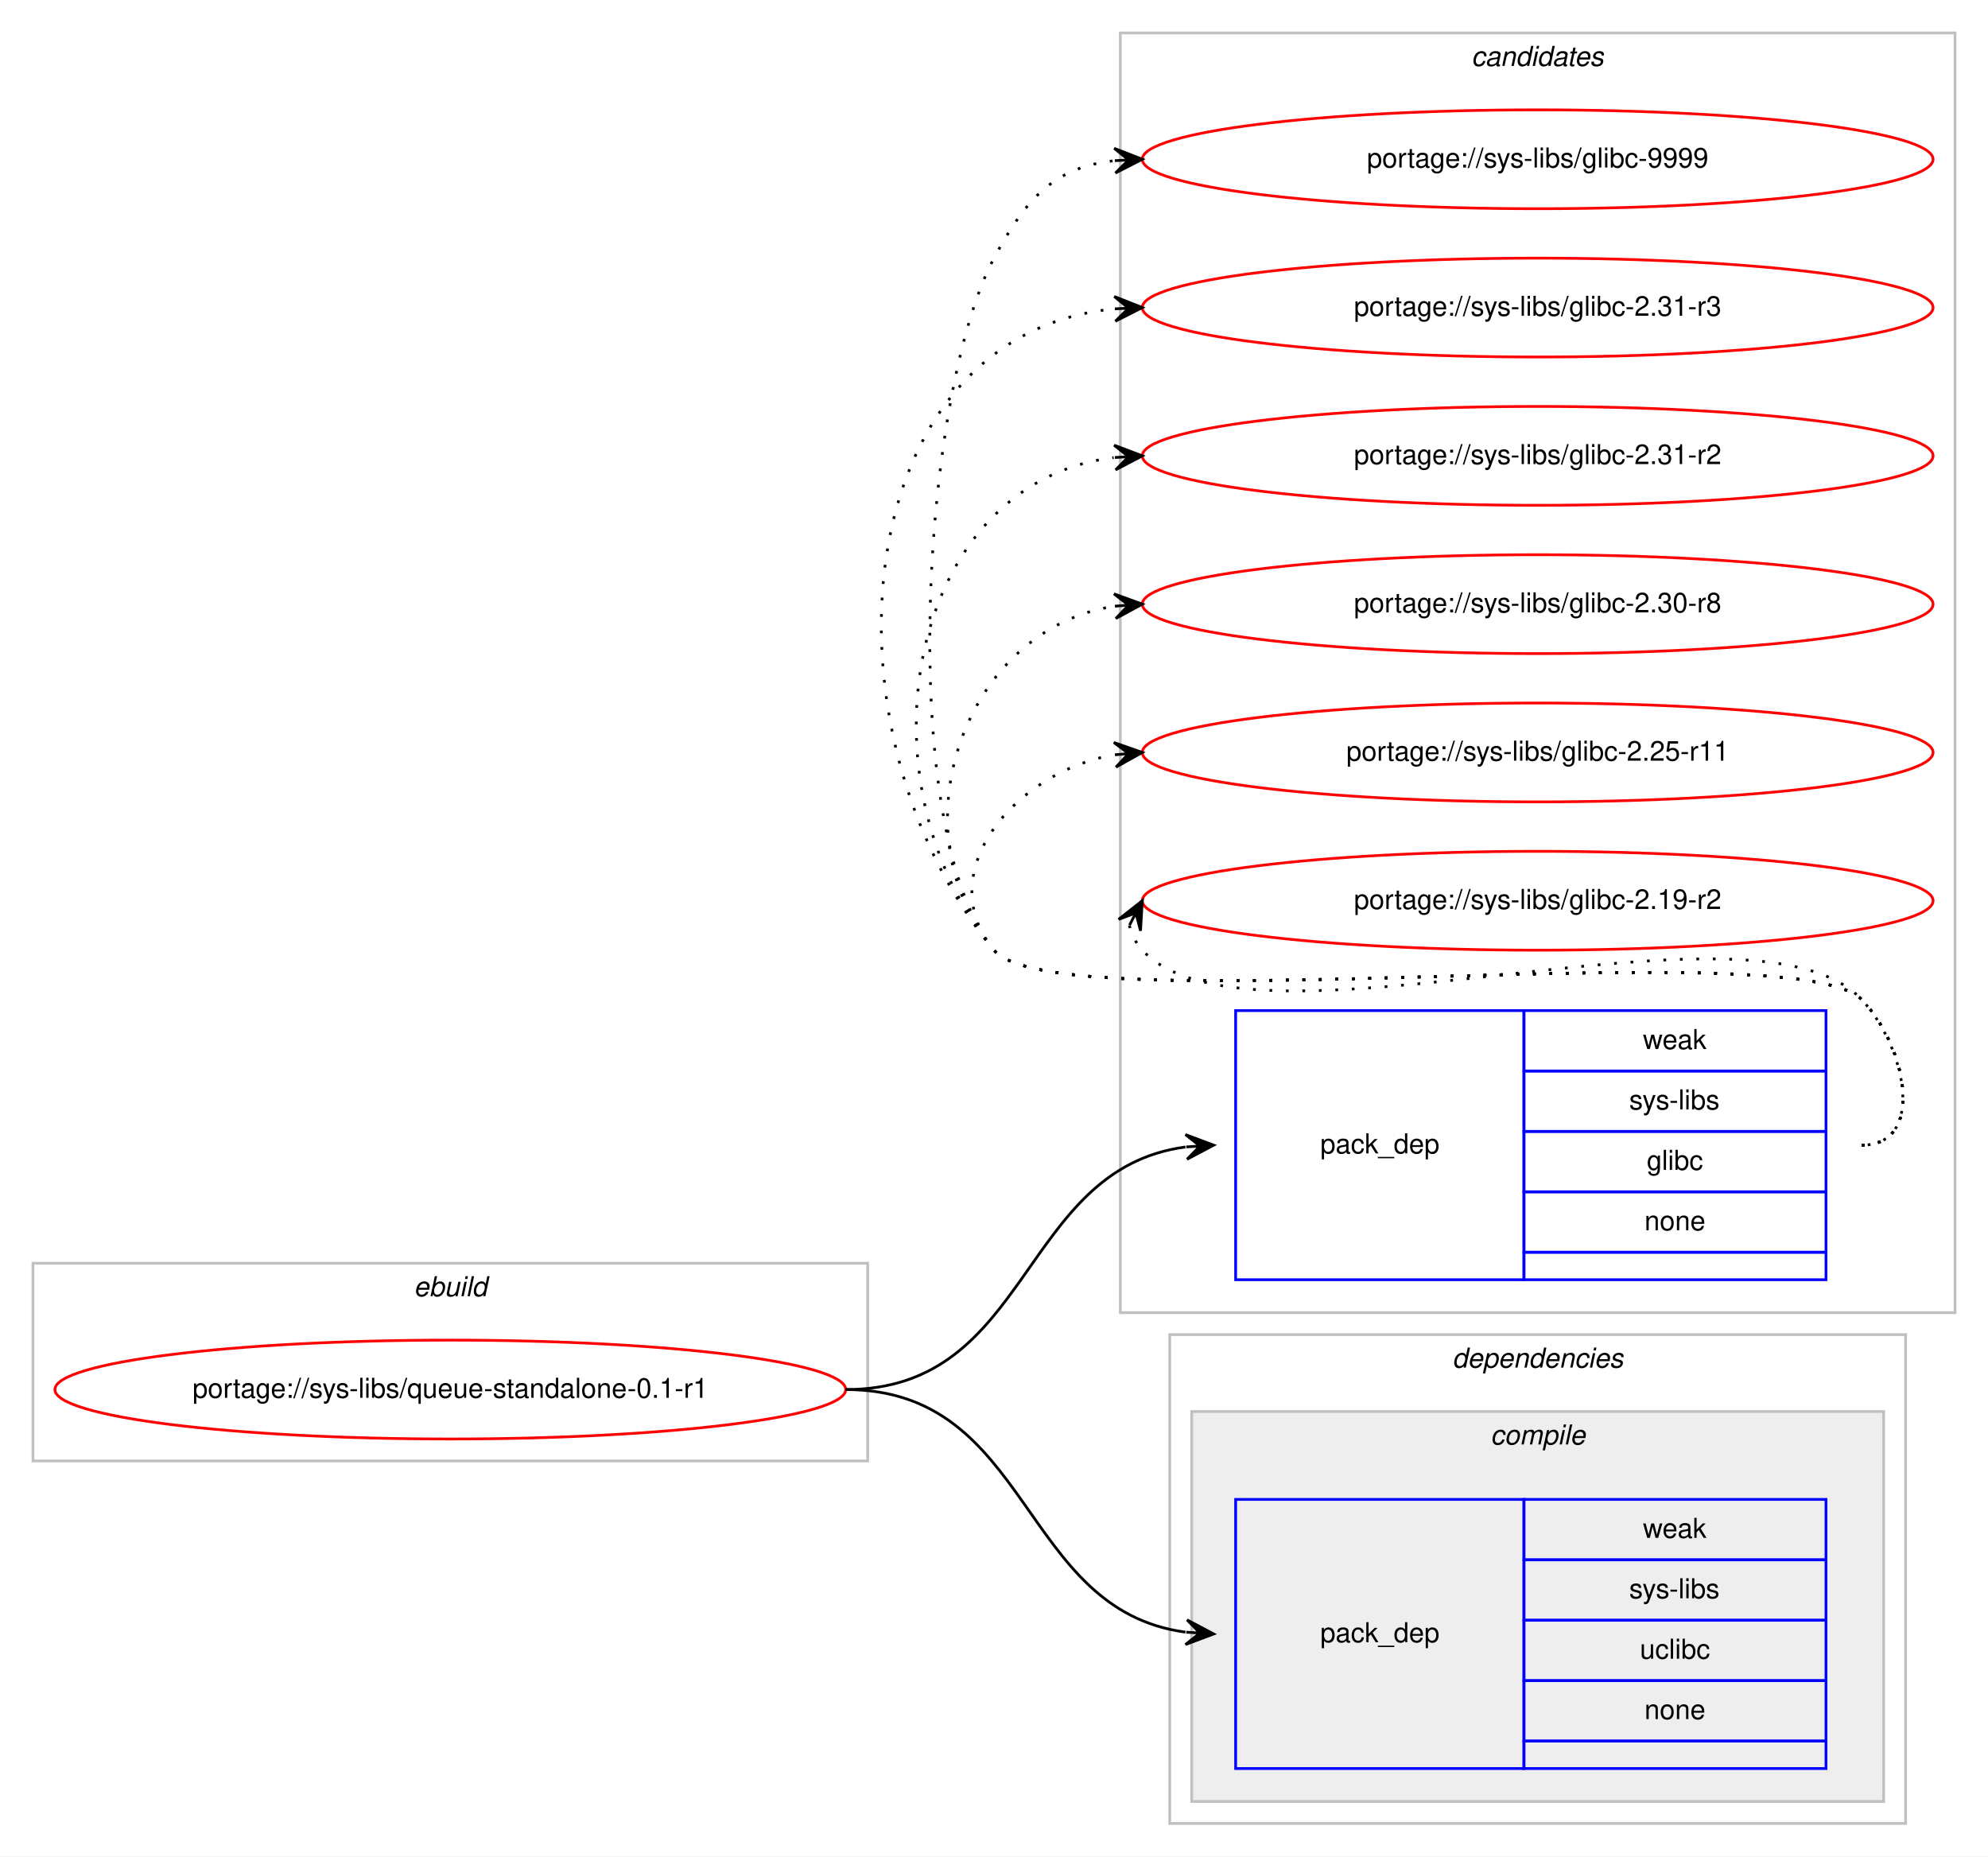
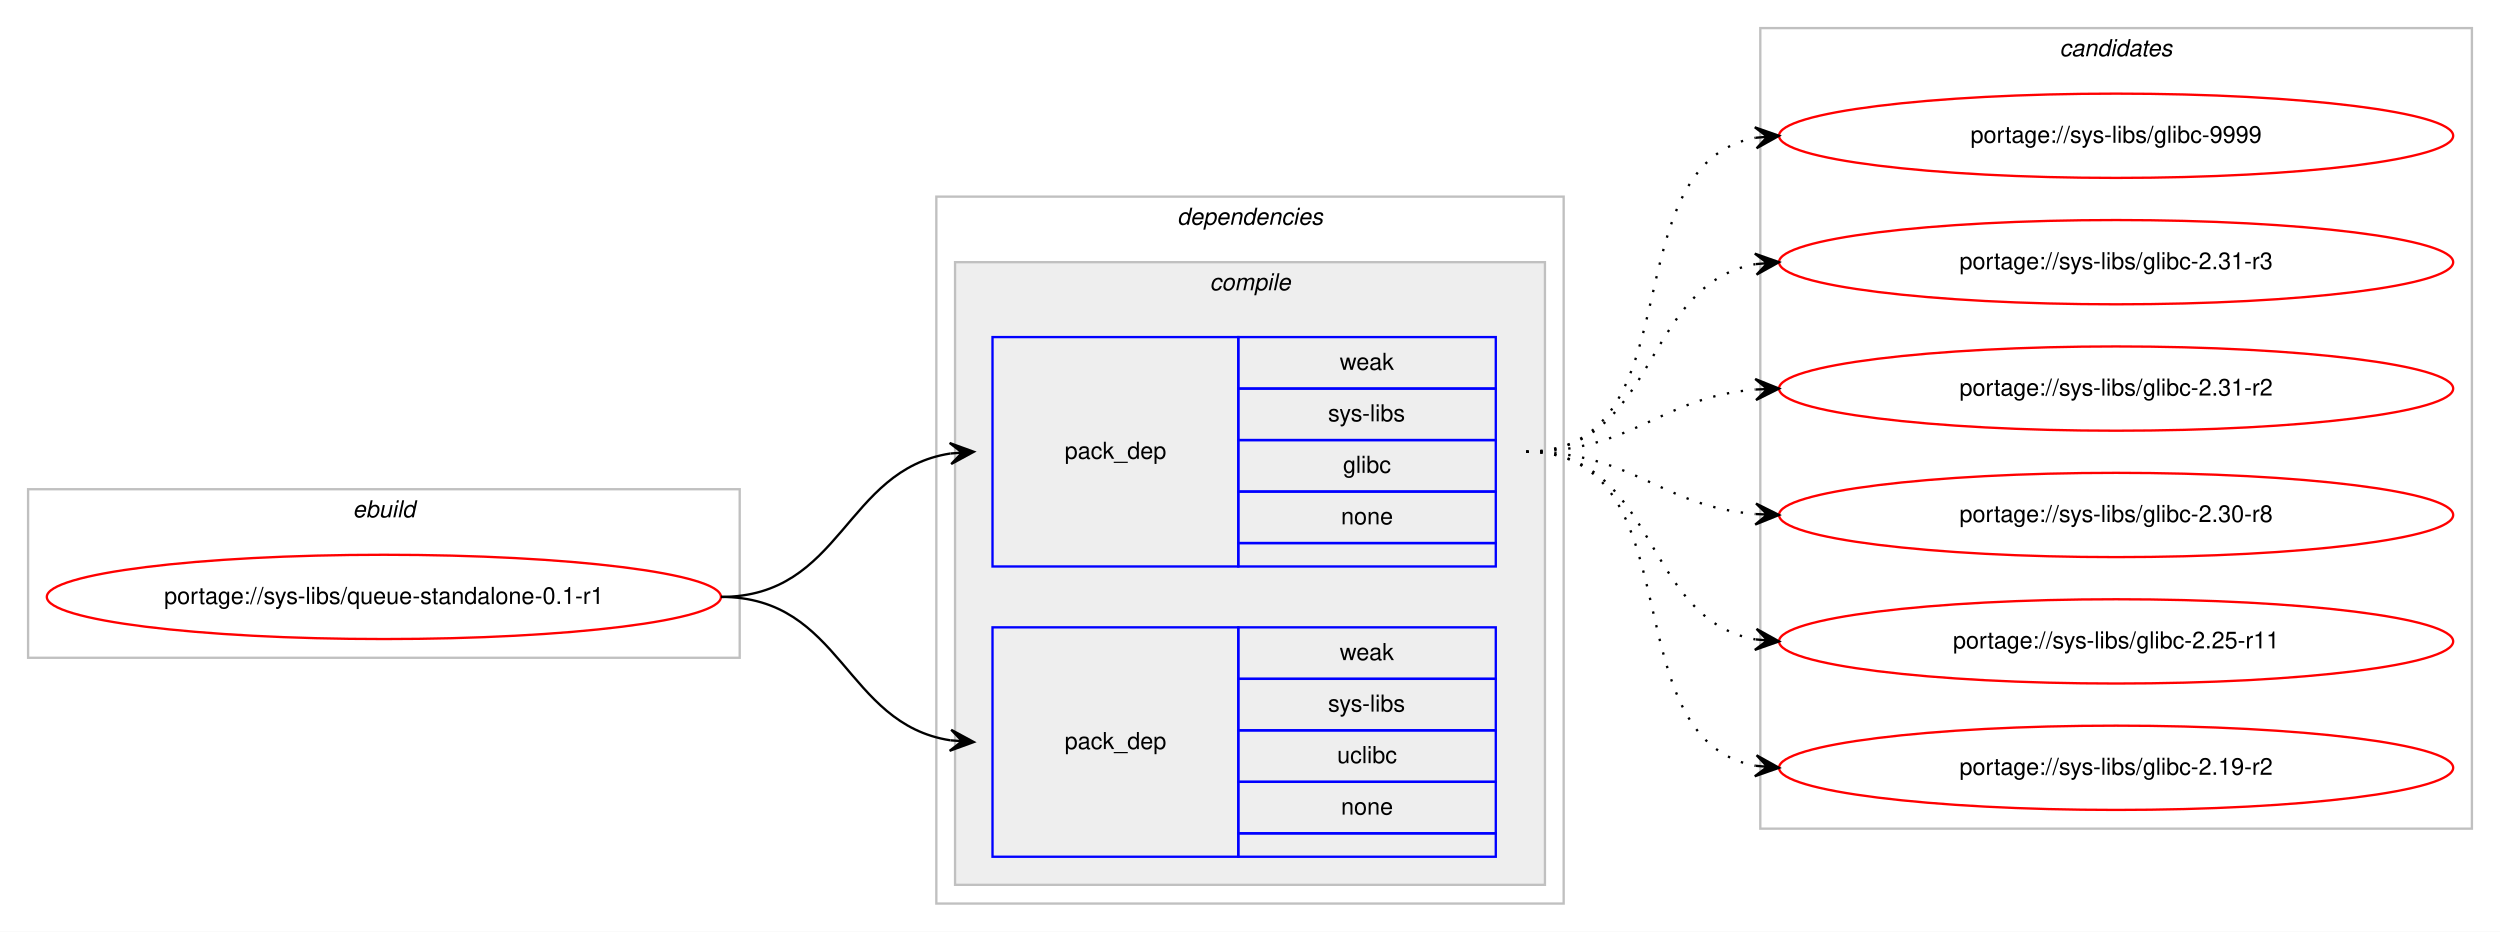
- <svg xmlns="http://www.w3.org/2000/svg" xmlns:xlink="http://www.w3.org/1999/xlink" width="724pt" height="676pt" viewBox="0.00 0.00 724.00 676.00">
-   <g id="graph0" class="graph" transform="scale(1 1) rotate(0) translate(4 672)">
-     <polygon fill="#ffffff" stroke="transparent" points="-4,4 -4,-672 720,-672 720,4 -4,4" />
-     <g id="clust8" class="cluster">
-       <polygon fill="none" stroke="#c0c0c0" points="404,-194 404,-660 708,-660 708,-194 404,-194" />
-       <text text-anchor="start" x="531.824" y="-648" font-family="Helvetica,sans-Serif" font-style="italic" font-size="10.00" fill="#000000">candidates</text>
-     </g>
+ <svg xmlns="http://www.w3.org/2000/svg" xmlns:xlink="http://www.w3.org/1999/xlink" width="1068pt" height="398pt" viewBox="0.00 0.00 1068.00 398.00">
+   <g id="graph0" class="graph" transform="scale(1 1) rotate(0) translate(4 394)">
+     <polygon fill="#ffffff" stroke="transparent" points="-4,4 -4,-394 1064,-394 1064,4 -4,4" />
    <g id="clust1" class="cluster">
-       <polygon fill="none" stroke="#c0c0c0" points="8,-140 8,-212 312,-212 312,-140 8,-140" />
-       <text text-anchor="start" x="146.663" y="-200" font-family="Helvetica,sans-Serif" font-style="italic" font-size="10.00" fill="#000000">ebuild</text>
+       <polygon fill="none" stroke="#c0c0c0" points="8,-113 8,-185 312,-185 312,-113 8,-113" />
+       <text text-anchor="start" x="146.663" y="-173" font-family="Helvetica,sans-Serif" font-style="italic" font-size="10.00" fill="#000000">ebuild</text>
    </g>
    <g id="clust2" class="cluster">
-       <polygon fill="none" stroke="#c0c0c0" points="422,-8 422,-186 690,-186 690,-8 422,-8" />
-       <text text-anchor="start" x="524.875" y="-174" font-family="Helvetica,sans-Serif" font-style="italic" font-size="10.00" fill="#000000">dependencies</text>
+       <polygon fill="none" stroke="#c0c0c0" points="396,-8 396,-310 664,-310 664,-8 396,-8" />
+       <text text-anchor="start" x="498.875" y="-298" font-family="Helvetica,sans-Serif" font-style="italic" font-size="10.00" fill="#000000">dependencies</text>
    </g>
    <g id="clust3" class="cluster">
-       <polygon fill="#eeeeee" stroke="#c0c0c0" points="430,-16 430,-158 682,-158 682,-16 430,-16" />
-       <text text-anchor="start" x="538.778" y="-146" font-family="Helvetica,sans-Serif" font-style="italic" font-size="10.00" fill="#000000">compile</text>
+       <polygon fill="#eeeeee" stroke="#c0c0c0" points="404,-16 404,-282 656,-282 656,-16 404,-16" />
+       <text text-anchor="start" x="512.778" y="-270" font-family="Helvetica,sans-Serif" font-style="italic" font-size="10.00" fill="#000000">compile</text>
+     </g>
+     <g id="clust8" class="cluster">
+       <polygon fill="none" stroke="#c0c0c0" points="748,-40 748,-382 1052,-382 1052,-40 748,-40" />
+       <text text-anchor="start" x="875.824" y="-370" font-family="Helvetica,sans-Serif" font-style="italic" font-size="10.00" fill="#000000">candidates</text>
    </g>
    <g id="node1" class="node">
      <g id="a_node1">
        <a xlink:href="../sys-libs/queue-standalone-0.1-r1.svg" xlink:title="portage://sys-libs/queue-standalone-0.1-r1">
-           <ellipse fill="none" stroke="#ff0000" cx="160" cy="-166" rx="144" ry="18" />
-           <text text-anchor="middle" x="160" y="-163" font-family="Helvetica,sans-Serif" font-size="10.00" fill="#000000">portage://sys-libs/queue-standalone-0.1-r1</text>
+           <ellipse fill="none" stroke="#ff0000" cx="160" cy="-139" rx="144" ry="18" />
+           <text text-anchor="middle" x="160" y="-136" font-family="Helvetica,sans-Serif" font-size="10.00" fill="#000000">portage://sys-libs/queue-standalone-0.1-r1</text>
        </a>
      </g>
    </g>
    <g id="node2" class="node">
-       <polygon fill="none" stroke="#0000ff" points="446,-206 446,-304 551,-304 551,-206 446,-206" />
-       <text text-anchor="start" x="476.823" y="-252" font-family="Helvetica,sans-Serif" font-size="10.00" fill="#000000">pack_dep</text>
-       <polygon fill="none" stroke="#0000ff" points="551,-282 551,-304 661,-304 661,-282 551,-282" />
-       <text text-anchor="start" x="594.332" y="-290" font-family="Helvetica,sans-Serif" font-size="10.00" fill="#000000">weak</text>
-       <polygon fill="none" stroke="#0000ff" points="551,-260 551,-282 661,-282 661,-260 551,-260" />
-       <text text-anchor="start" x="589.337" y="-268" font-family="Helvetica,sans-Serif" font-size="10.00" fill="#000000">sys-libs</text>
-       <polygon fill="none" stroke="#0000ff" points="551,-238 551,-260 661,-260 661,-238 551,-238" />
-       <text text-anchor="start" x="595.722" y="-246" font-family="Helvetica,sans-Serif" font-size="10.00" fill="#000000">glibc</text>
-       <polygon fill="none" stroke="#0000ff" points="551,-216 551,-238 661,-238 661,-216 551,-216" />
-       <text text-anchor="start" x="594.882" y="-224" font-family="Helvetica,sans-Serif" font-size="10.00" fill="#000000">none</text>
-       <polygon fill="none" stroke="#0000ff" points="551,-206 551,-216 661,-216 661,-206 551,-206" />
+       <polygon fill="none" stroke="#0000ff" points="420,-152 420,-250 525,-250 525,-152 420,-152" />
+       <text text-anchor="start" x="450.823" y="-198" font-family="Helvetica,sans-Serif" font-size="10.00" fill="#000000">pack_dep</text>
+       <polygon fill="none" stroke="#0000ff" points="525,-228 525,-250 635,-250 635,-228 525,-228" />
+       <text text-anchor="start" x="568.332" y="-236" font-family="Helvetica,sans-Serif" font-size="10.00" fill="#000000">weak</text>
+       <polygon fill="none" stroke="#0000ff" points="525,-206 525,-228 635,-228 635,-206 525,-206" />
+       <text text-anchor="start" x="563.337" y="-214" font-family="Helvetica,sans-Serif" font-size="10.00" fill="#000000">sys-libs</text>
+       <polygon fill="none" stroke="#0000ff" points="525,-184 525,-206 635,-206 635,-184 525,-184" />
+       <text text-anchor="start" x="569.722" y="-192" font-family="Helvetica,sans-Serif" font-size="10.00" fill="#000000">glibc</text>
+       <polygon fill="none" stroke="#0000ff" points="525,-162 525,-184 635,-184 635,-162 525,-162" />
+       <text text-anchor="start" x="568.882" y="-170" font-family="Helvetica,sans-Serif" font-size="10.00" fill="#000000">none</text>
+       <polygon fill="none" stroke="#0000ff" points="525,-152 525,-162 635,-162 635,-152 525,-152" />
    </g>
    <g id="edge1" class="edge">
-       <path fill="none" stroke="#000000" d="M304,-166C371.864,-166 367.211,-246.19 427.71,-254.335" />
-       <polygon fill="#000000" stroke="#000000" points="438,-255 427.731,-258.845 433.01,-254.677 428.021,-254.355 428.021,-254.355 428.021,-254.355 433.01,-254.677 428.311,-249.864 438,-255 438,-255" />
+       <path fill="none" stroke="#000000" d="M304,-139C355.78,-139 356.759,-193.265 401.99,-200.261" />
+       <polygon fill="#000000" stroke="#000000" points="412,-201 401.696,-204.751 407.014,-200.632 402.027,-200.263 402.027,-200.263 402.027,-200.263 407.014,-200.632 402.359,-195.775 412,-201 412,-201" />
    </g>
    <g id="node3" class="node">
-       <polygon fill="none" stroke="#0000ff" points="446,-28 446,-126 551,-126 551,-28 446,-28" />
-       <text text-anchor="start" x="476.823" y="-74" font-family="Helvetica,sans-Serif" font-size="10.00" fill="#000000">pack_dep</text>
-       <polygon fill="none" stroke="#0000ff" points="551,-104 551,-126 661,-126 661,-104 551,-104" />
-       <text text-anchor="start" x="594.332" y="-112" font-family="Helvetica,sans-Serif" font-size="10.00" fill="#000000">weak</text>
-       <polygon fill="none" stroke="#0000ff" points="551,-82 551,-104 661,-104 661,-82 551,-82" />
-       <text text-anchor="start" x="589.337" y="-90" font-family="Helvetica,sans-Serif" font-size="10.00" fill="#000000">sys-libs</text>
-       <polygon fill="none" stroke="#0000ff" points="551,-60 551,-82 661,-82 661,-60 551,-60" />
-       <text text-anchor="start" x="593.222" y="-68" font-family="Helvetica,sans-Serif" font-size="10.00" fill="#000000">uclibc</text>
-       <polygon fill="none" stroke="#0000ff" points="551,-38 551,-60 661,-60 661,-38 551,-38" />
-       <text text-anchor="start" x="594.882" y="-46" font-family="Helvetica,sans-Serif" font-size="10.00" fill="#000000">none</text>
-       <polygon fill="none" stroke="#0000ff" points="551,-28 551,-38 661,-38 661,-28 551,-28" />
+       <polygon fill="none" stroke="#0000ff" points="420,-28 420,-126 525,-126 525,-28 420,-28" />
+       <text text-anchor="start" x="450.823" y="-74" font-family="Helvetica,sans-Serif" font-size="10.00" fill="#000000">pack_dep</text>
+       <polygon fill="none" stroke="#0000ff" points="525,-104 525,-126 635,-126 635,-104 525,-104" />
+       <text text-anchor="start" x="568.332" y="-112" font-family="Helvetica,sans-Serif" font-size="10.00" fill="#000000">weak</text>
+       <polygon fill="none" stroke="#0000ff" points="525,-82 525,-104 635,-104 635,-82 525,-82" />
+       <text text-anchor="start" x="563.337" y="-90" font-family="Helvetica,sans-Serif" font-size="10.00" fill="#000000">sys-libs</text>
+       <polygon fill="none" stroke="#0000ff" points="525,-60 525,-82 635,-82 635,-60 525,-60" />
+       <text text-anchor="start" x="567.222" y="-68" font-family="Helvetica,sans-Serif" font-size="10.00" fill="#000000">uclibc</text>
+       <polygon fill="none" stroke="#0000ff" points="525,-38 525,-60 635,-60 635,-38 525,-38" />
+       <text text-anchor="start" x="568.882" y="-46" font-family="Helvetica,sans-Serif" font-size="10.00" fill="#000000">none</text>
+       <polygon fill="none" stroke="#0000ff" points="525,-28 525,-38 635,-38 635,-28 525,-28" />
    </g>
    <g id="edge2" class="edge">
-       <path fill="none" stroke="#000000" d="M304,-166C371.864,-166 367.211,-85.81 427.71,-77.665" />
-       <polygon fill="#000000" stroke="#000000" points="438,-77 428.311,-82.136 433.01,-77.323 428.021,-77.645 428.021,-77.645 428.021,-77.645 433.01,-77.323 427.731,-73.155 438,-77 438,-77" />
+       <path fill="none" stroke="#000000" d="M304,-139C355.78,-139 356.759,-84.735 401.99,-77.74" />
+       <polygon fill="#000000" stroke="#000000" points="412,-77 402.359,-82.225 407.014,-77.368 402.027,-77.737 402.027,-77.737 402.027,-77.737 407.014,-77.368 401.696,-73.249 412,-77 412,-77" />
    </g>
    <g id="node4" class="node">
      <g id="a_node4">
        <a xlink:href="../sys-libs/glibc-9999.svg" xlink:title="portage://sys-libs/glibc-9999">
-           <ellipse fill="none" stroke="#ff0000" cx="556" cy="-614" rx="144" ry="18" />
-           <text text-anchor="middle" x="556" y="-611" font-family="Helvetica,sans-Serif" font-size="10.00" fill="#000000">portage://sys-libs/glibc-9999</text>
+           <ellipse fill="none" stroke="#ff0000" cx="900" cy="-336" rx="144" ry="18" />
+           <text text-anchor="middle" x="900" y="-333" font-family="Helvetica,sans-Serif" font-size="10.00" fill="#000000">portage://sys-libs/glibc-9999</text>
        </a>
      </g>
    </g>
    <g id="edge3" class="edge">
-       <path fill="none" stroke="#000000" stroke-dasharray="1,5" d="M674,-255C697.556,-255 690.376,-291.068 674,-308 649.55,-333.278 380.353,-298.85 358,-326 322.406,-369.233 331.576,-528.626 358,-578 369.909,-600.253 380.237,-611.126 401.956,-613.496" />
-       <polygon fill="#000000" stroke="#000000" points="412,-614 401.787,-617.993 407.006,-613.75 402.013,-613.499 402.013,-613.499 402.013,-613.499 407.006,-613.75 402.238,-609.005 412,-614 412,-614" />
+       <path fill="none" stroke="#000000" stroke-dasharray="1,5" d="M648,-201C721.236,-201 683.175,-323.64 745.977,-335.138" />
+       <polygon fill="#000000" stroke="#000000" points="756,-336 745.651,-339.626 751.018,-335.572 746.037,-335.143 746.037,-335.143 746.037,-335.143 751.018,-335.572 746.423,-330.659 756,-336 756,-336" />
    </g>
    <g id="node5" class="node">
      <g id="a_node5">
        <a xlink:href="../sys-libs/glibc-2.31-r3.svg" xlink:title="portage://sys-libs/glibc-2.31-r3">
-           <ellipse fill="none" stroke="#ff0000" cx="556" cy="-560" rx="144" ry="18" />
-           <text text-anchor="middle" x="556" y="-557" font-family="Helvetica,sans-Serif" font-size="10.00" fill="#000000">portage://sys-libs/glibc-2.31-r3</text>
+           <ellipse fill="none" stroke="#ff0000" cx="900" cy="-282" rx="144" ry="18" />
+           <text text-anchor="middle" x="900" y="-279" font-family="Helvetica,sans-Serif" font-size="10.00" fill="#000000">portage://sys-libs/glibc-2.31-r3</text>
        </a>
      </g>
    </g>
    <g id="edge4" class="edge">
-       <path fill="none" stroke="#000000" stroke-dasharray="1,5" d="M674,-255C697.556,-255 690.376,-291.068 674,-308 649.55,-333.278 380.353,-298.85 358,-326 292.346,-405.744 304.379,-550.301 401.966,-559.535" />
-       <polygon fill="#000000" stroke="#000000" points="412,-560 401.802,-564.032 407.005,-559.769 402.011,-559.537 402.011,-559.537 402.011,-559.537 407.005,-559.769 402.219,-555.042 412,-560 412,-560" />
+       <path fill="none" stroke="#000000" stroke-dasharray="1,5" d="M648,-201C704.367,-201 697.189,-272.488 745.861,-281.145" />
+       <polygon fill="#000000" stroke="#000000" points="756,-282 745.657,-285.644 751.018,-281.58 746.035,-281.16 746.035,-281.16 746.035,-281.16 751.018,-281.58 746.413,-276.676 756,-282 756,-282" />
    </g>
    <g id="node6" class="node">
      <g id="a_node6">
        <a xlink:href="../sys-libs/glibc-2.31-r2.svg" xlink:title="portage://sys-libs/glibc-2.31-r2">
-           <ellipse fill="none" stroke="#ff0000" cx="556" cy="-506" rx="144" ry="18" />
-           <text text-anchor="middle" x="556" y="-503" font-family="Helvetica,sans-Serif" font-size="10.00" fill="#000000">portage://sys-libs/glibc-2.31-r2</text>
+           <ellipse fill="none" stroke="#ff0000" cx="900" cy="-228" rx="144" ry="18" />
+           <text text-anchor="middle" x="900" y="-225" font-family="Helvetica,sans-Serif" font-size="10.00" fill="#000000">portage://sys-libs/glibc-2.31-r2</text>
        </a>
      </g>
    </g>
    <g id="edge5" class="edge">
-       <path fill="none" stroke="#000000" stroke-dasharray="1,5" d="M674,-255C697.556,-255 690.376,-291.068 674,-308 649.55,-333.278 380.353,-298.85 358,-326 307.194,-387.71 326.594,-496.167 401.567,-505.373" />
-       <polygon fill="#000000" stroke="#000000" points="412,-506 401.748,-509.892 407.009,-505.7 402.018,-505.4 402.018,-505.4 402.018,-505.4 407.009,-505.7 402.288,-500.909 412,-506 412,-506" />
+       <path fill="none" stroke="#000000" stroke-dasharray="1,5" d="M648,-201C693.902,-201 705.004,-224.239 745.876,-227.597" />
+       <polygon fill="#000000" stroke="#000000" points="756,-228 745.829,-232.099 751.004,-227.801 746.008,-227.602 746.008,-227.602 746.008,-227.602 751.004,-227.801 746.187,-223.106 756,-228 756,-228" />
    </g>
    <g id="node7" class="node">
      <g id="a_node7">
        <a xlink:href="../sys-libs/glibc-2.30-r8.svg" xlink:title="portage://sys-libs/glibc-2.30-r8">
-           <ellipse fill="none" stroke="#ff0000" cx="556" cy="-452" rx="144" ry="18" />
-           <text text-anchor="middle" x="556" y="-449" font-family="Helvetica,sans-Serif" font-size="10.00" fill="#000000">portage://sys-libs/glibc-2.30-r8</text>
+           <ellipse fill="none" stroke="#ff0000" cx="900" cy="-174" rx="144" ry="18" />
+           <text text-anchor="middle" x="900" y="-171" font-family="Helvetica,sans-Serif" font-size="10.00" fill="#000000">portage://sys-libs/glibc-2.30-r8</text>
        </a>
      </g>
    </g>
    <g id="edge6" class="edge">
-       <path fill="none" stroke="#000000" stroke-dasharray="1,5" d="M674,-255C697.556,-255 690.376,-291.068 674,-308 649.55,-333.278 380.353,-298.85 358,-326 321.468,-370.372 347.698,-443.157 401.935,-451.26" />
-       <polygon fill="#000000" stroke="#000000" points="412,-452 401.697,-455.755 407.014,-451.633 402.027,-451.267 402.027,-451.267 402.027,-451.267 407.014,-451.633 402.357,-446.779 412,-452 412,-452" />
+       <path fill="none" stroke="#000000" stroke-dasharray="1,5" d="M648,-201C693.902,-201 705.004,-177.761 745.876,-174.403" />
+       <polygon fill="#000000" stroke="#000000" points="756,-174 746.187,-178.894 751.004,-174.199 746.008,-174.398 746.008,-174.398 746.008,-174.398 751.004,-174.199 745.829,-169.901 756,-174 756,-174" />
    </g>
    <g id="node8" class="node">
      <g id="a_node8">
        <a xlink:href="../sys-libs/glibc-2.25-r11.svg" xlink:title="portage://sys-libs/glibc-2.25-r11">
-           <ellipse fill="none" stroke="#ff0000" cx="556" cy="-398" rx="144" ry="18" />
-           <text text-anchor="middle" x="556" y="-395" font-family="Helvetica,sans-Serif" font-size="10.00" fill="#000000">portage://sys-libs/glibc-2.25-r11</text>
+           <ellipse fill="none" stroke="#ff0000" cx="900" cy="-120" rx="144" ry="18" />
+           <text text-anchor="middle" x="900" y="-117" font-family="Helvetica,sans-Serif" font-size="10.00" fill="#000000">portage://sys-libs/glibc-2.25-r11</text>
        </a>
      </g>
    </g>
    <g id="edge7" class="edge">
-       <path fill="none" stroke="#000000" stroke-dasharray="1,5" d="M674,-255C697.556,-255 690.376,-291.068 674,-308 649.55,-333.278 380.353,-298.85 358,-326 334.761,-354.227 365.703,-391.008 401.741,-397.122" />
-       <polygon fill="#000000" stroke="#000000" points="412,-398 401.652,-401.63 407.018,-397.573 402.036,-397.147 402.036,-397.147 402.036,-397.147 407.018,-397.573 402.42,-392.663 412,-398 412,-398" />
+       <path fill="none" stroke="#000000" stroke-dasharray="1,5" d="M648,-201C704.367,-201 697.189,-129.512 745.861,-120.855" />
+       <polygon fill="#000000" stroke="#000000" points="756,-120 746.413,-125.324 751.018,-120.42 746.035,-120.84 746.035,-120.84 746.035,-120.84 751.018,-120.42 745.657,-116.356 756,-120 756,-120" />
    </g>
    <g id="node9" class="node">
      <g id="a_node9">
        <a xlink:href="../sys-libs/glibc-2.19-r2.svg" xlink:title="portage://sys-libs/glibc-2.19-r2">
-           <ellipse fill="none" stroke="#ff0000" cx="556" cy="-344" rx="144" ry="18" />
-           <text text-anchor="middle" x="556" y="-341" font-family="Helvetica,sans-Serif" font-size="10.00" fill="#000000">portage://sys-libs/glibc-2.19-r2</text>
+           <ellipse fill="none" stroke="#ff0000" cx="900" cy="-66" rx="144" ry="18" />
+           <text text-anchor="middle" x="900" y="-63" font-family="Helvetica,sans-Serif" font-size="10.00" fill="#000000">portage://sys-libs/glibc-2.19-r2</text>
        </a>
      </g>
    </g>
    <g id="edge8" class="edge">
-       <path fill="none" stroke="#000000" stroke-dasharray="1,5" d="M407.303,-335.011C408.046,-331.792 409.782,-328.375 412,-326 451.827,-283.343 634.173,-350.657 674,-308 690.075,-290.782 697.556,-255 674,-255" />
-       <polygon fill="#000000" stroke="#000000" points="412,-344 403.38,-337.221 409.684,-339.569 407.368,-335.137 407.368,-335.137 407.368,-335.137 409.684,-339.569 411.357,-333.053 412,-344 412,-344" />
+       <path fill="none" stroke="#000000" stroke-dasharray="1,5" d="M648,-201C721.236,-201 683.175,-78.36 745.977,-66.862" />
+       <polygon fill="#000000" stroke="#000000" points="756,-66 746.423,-71.341 751.018,-66.428 746.037,-66.857 746.037,-66.857 746.037,-66.857 751.018,-66.428 745.651,-62.374 756,-66 756,-66" />
    </g>
  </g>
</svg>
